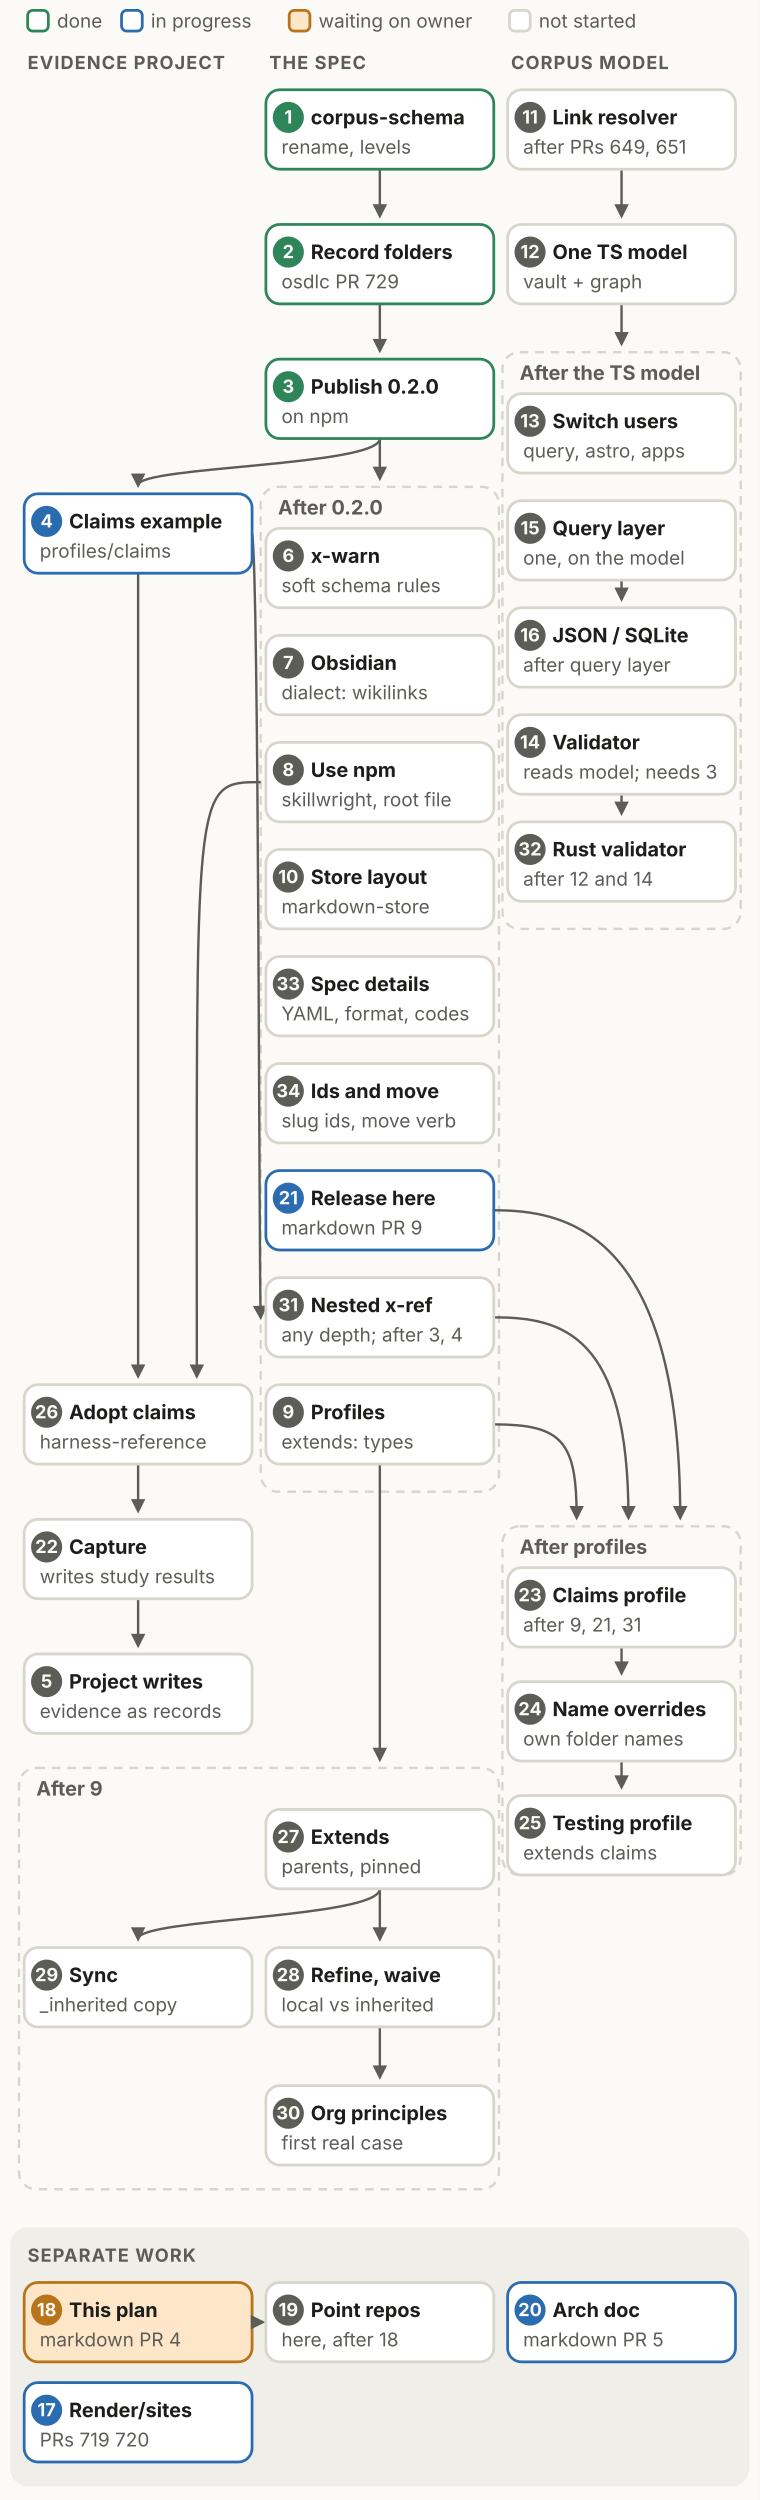
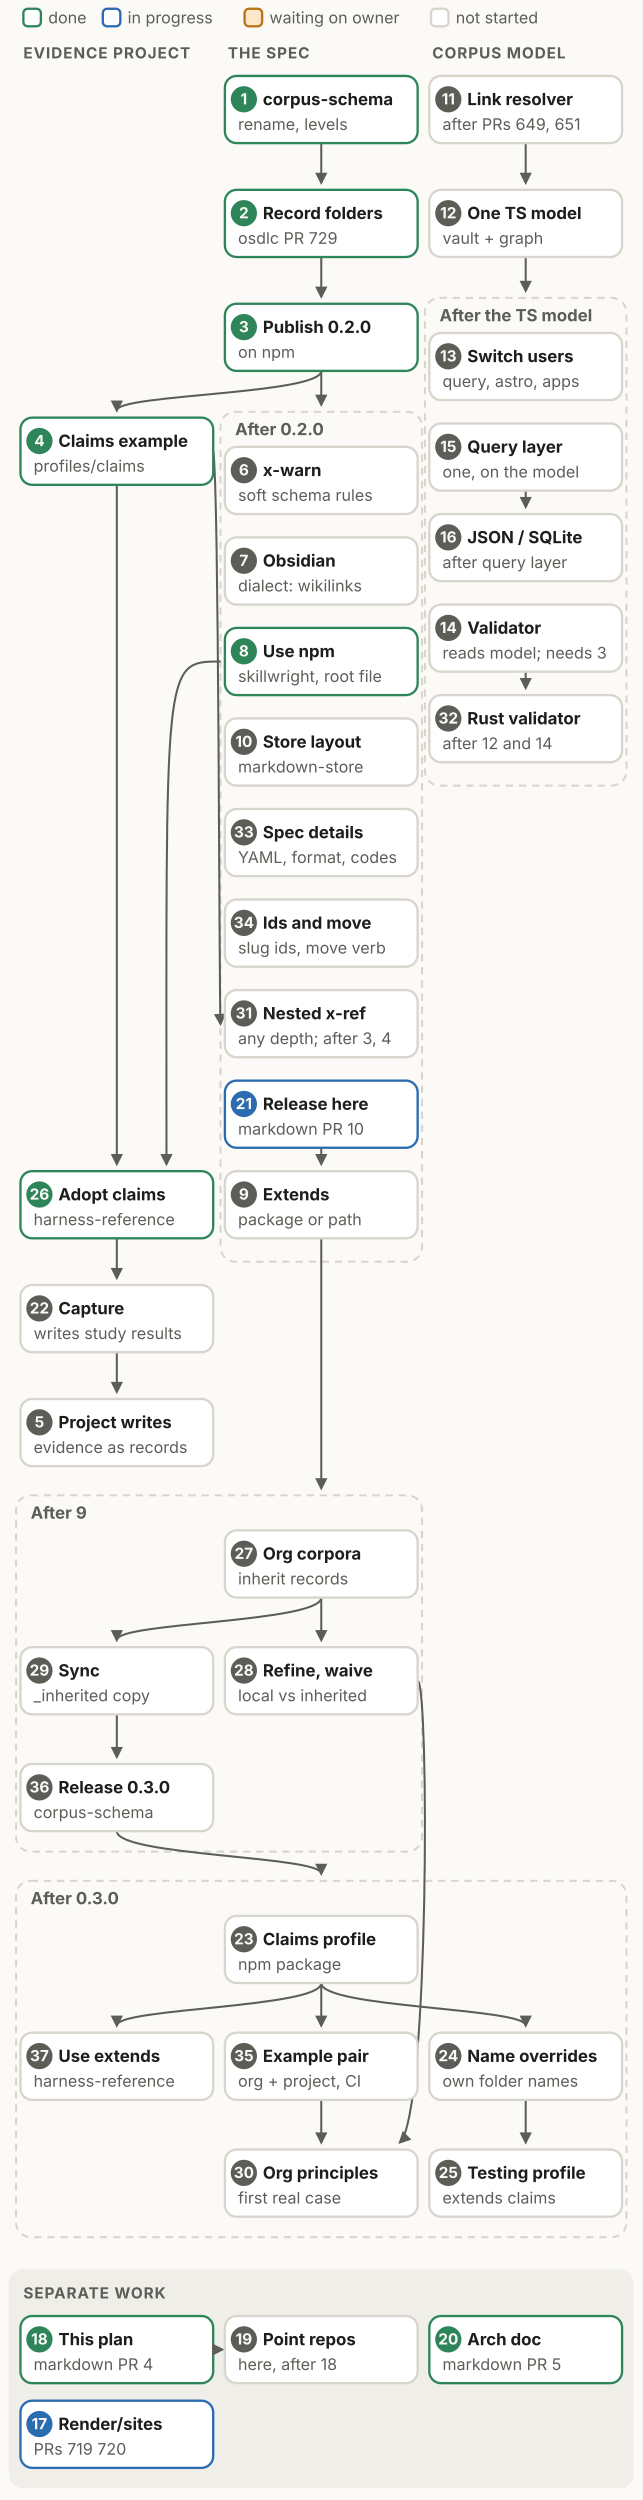
- <svg xmlns="http://www.w3.org/2000/svg" viewBox="0 0 440 1448" width="880" font-family="system-ui, -apple-system, Segoe UI, sans-serif" role="img" aria-label="The task graph, with status and what must come first">
+ <svg xmlns="http://www.w3.org/2000/svg" viewBox="0 0 440 1712" width="880" font-family="system-ui, -apple-system, Segoe UI, sans-serif" role="img" aria-label="The task graph, with status and what must come first">
  <style>
.bg{fill:#fbfaf7} .band{fill:#f0eee8}
.rl{font-size:15px;font-weight:650;fill:#1d1d1b} .rs{font-size:12px;fill:#5d5d58}
.lang{font-size:10.5px;font-weight:700;letter-spacing:.06em;fill:#5d5d58}
.chip rect{fill:#ffffff;stroke-width:1.5} .chip.later rect{fill:none;stroke-dasharray:5 4}
.cn{font-size:13px;font-weight:650;fill:#1d1d1b} .cs{font-size:11px;fill:#5d5d58}
.r-osdlc rect{stroke:#2f855a} .r-osdlc .dot{fill:#2f855a}
.r-md rect{stroke:#b83280} .r-md .dot{fill:#b83280}
.r-dev rect{stroke:#2b6cb0} .r-dev .dot{fill:#2b6cb0}
.r-ont rect{stroke:#6b46c1} .r-ont .dot{fill:#6b46c1}
.r-sw rect{stroke:#c05621} .r-sw .dot{fill:#c05621}
.fb rect{fill:#fde8e8;stroke:#c53030} .fb text{font-size:10.5px;font-weight:700;fill:#c53030}
.dup{stroke:#c53030;stroke-width:1.6;stroke-dasharray:4 3}
.edge{fill:none;stroke:#5d5d58;stroke-width:1.4} .ahp{fill:#5d5d58}
.lvl rect{fill:#ffffff;stroke:#d8d5cc} .prof rect{fill:#fde7c8;stroke:#b8741a}
.tie{stroke:#b8741a;stroke-width:1.6;fill:none}
.task rect{stroke-width:1.6} .tt{font-size:11.5px;font-weight:650;fill:#1d1d1b}
.tn{fill:#1d1d1b} .tnt{font-size:10.5px;font-weight:700;fill:#fbfaf7}
.t-done rect{fill:#ffffff;stroke:#2f855a} .t-done .tn{fill:#2f855a}
.t-doing rect{fill:#ffffff;stroke:#2b6cb0} .t-doing .tn{fill:#2b6cb0}
.t-owner rect{fill:#fde7c8;stroke:#b8741a} .t-owner .tn{fill:#b8741a}
.t-todo rect{fill:#ffffff;stroke:#d8d5cc} .t-todo .tn{fill:#5d5d58}
.group{fill:none;stroke:#d8d5cc;stroke-width:1.4;stroke-dasharray:5 4} .gt{font-size:11.5px;font-weight:650;fill:#5d5d58}
@media (prefers-color-scheme: dark) {
.bg{fill:#16161a} .band{fill:#222227}
.rl{font-size:15px;font-weight:650;fill:#ececea} .rs{font-size:12px;fill:#a3a39d}
.lang{font-size:10.5px;font-weight:700;letter-spacing:.06em;fill:#a3a39d}
.chip rect{fill:#2b2b31;stroke-width:1.5} .chip.later rect{fill:none;stroke-dasharray:5 4}
.cn{font-size:13px;font-weight:650;fill:#ececea} .cs{font-size:11px;fill:#a3a39d}
.r-osdlc rect{stroke:#68d391} .r-osdlc .dot{fill:#68d391}
.r-md rect{stroke:#f687b3} .r-md .dot{fill:#f687b3}
.r-dev rect{stroke:#63b3ed} .r-dev .dot{fill:#63b3ed}
.r-ont rect{stroke:#b794f4} .r-ont .dot{fill:#b794f4}
.r-sw rect{stroke:#f6ad55} .r-sw .dot{fill:#f6ad55}
.fb rect{fill:#3b1d1d;stroke:#fc8181} .fb text{font-size:10.5px;font-weight:700;fill:#fc8181}
.dup{stroke:#fc8181;stroke-width:1.6;stroke-dasharray:4 3}
.edge{fill:none;stroke:#a3a39d;stroke-width:1.4} .ahp{fill:#a3a39d}
.lvl rect{fill:#2b2b31;stroke:#3a3a40} .prof rect{fill:#3d2f1c;stroke:#f6ad55}
.tie{stroke:#f6ad55;stroke-width:1.6;fill:none}
.task rect{stroke-width:1.6} .tt{font-size:11.5px;font-weight:650;fill:#ececea}
.tn{fill:#ececea} .tnt{font-size:10.5px;font-weight:700;fill:#16161a}
.t-done rect{fill:#2b2b31;stroke:#68d391} .t-done .tn{fill:#68d391}
.t-doing rect{fill:#2b2b31;stroke:#63b3ed} .t-doing .tn{fill:#63b3ed}
.t-owner rect{fill:#3d2f1c;stroke:#f6ad55} .t-owner .tn{fill:#f6ad55}
.t-todo rect{fill:#2b2b31;stroke:#3a3a40} .t-todo .tn{fill:#a3a39d}
.group{fill:none;stroke:#3a3a40;stroke-width:1.4;stroke-dasharray:5 4} .gt{font-size:11.5px;font-weight:650;fill:#a3a39d}
}</style>
-   <rect class="bg" width="440" height="1448" />
+   <rect class="bg" width="440" height="1712" />
  <defs>
    <marker id="ah" viewBox="0 0 10 10" refX="8" refY="5" markerWidth="6" markerHeight="6" orient="auto">
      <path d="M0,0L10,5L0,10z" class="ahp" />
    </marker>
  </defs>
  <g class="task t-done">
    <rect x="16" y="6" width="12" height="12" rx="3" />
  </g>
  <text class="cs" x="33" y="16">done</text>
  <g class="task t-doing">
    <rect x="70.4" y="6" width="12" height="12" rx="3" />
  </g>
  <text class="cs" x="87.4" y="16">in progress</text>
  <g class="task t-owner">
    <rect x="167.5" y="6" width="12" height="12" rx="3" />
  </g>
  <text class="cs" x="184.5" y="16">waiting on owner</text>
  <g class="task t-todo">
    <rect x="295.1" y="6" width="12" height="12" rx="3" />
  </g>
  <text class="cs" x="312.1" y="16">not started</text>
  <text class="lang" x="16" y="40">EVIDENCE PROJECT</text>
  <text class="lang" x="156" y="40">THE SPEC</text>
  <text class="lang" x="296" y="40">CORPUS MODEL</text>
  <rect class="group" x="151" y="282" width="138" height="582" rx="10" />
  <text class="gt" x="161" y="298">After 0.2.0</text>
  <path class="edge" d="M220.0,254 C220.0,268.0 220.0,268.0 220.0,277" marker-end="url(#ah)" />
  <rect class="group" x="291" y="204" width="138" height="334" rx="10" />
  <text class="gt" x="301" y="220">After the TS model</text>
  <path class="edge" d="M360.0,176 C360.0,190.0 360.0,190.0 360.0,199" marker-end="url(#ah)" />
  <path class="edge" d="M360.0,336 C360.0,344.0 360.0,344.0 360.0,347" marker-end="url(#ah)" />
  <path class="edge" d="M360.0,460 C360.0,468.0 360.0,468.0 360.0,471" marker-end="url(#ah)" />
  <path class="edge" d="M80.0,332 C80.0,567.0 80.0,567.0 80.0,797" marker-end="url(#ah)" />
  <path class="edge" d="M80.0,848 C80.0,864.0 80.0,864.0 80.0,875" marker-end="url(#ah)" />
  <path class="edge" d="M80.0,926 C80.0,942.0 80.0,942.0 80.0,953" marker-end="url(#ah)" />
+   <path class="edge" d="M220.0,786 C220.0,794.0 220.0,794.0 220.0,797" marker-end="url(#ah)" />
  <path class="edge" d="M151,453.0 C111,453.0 114,453.0 114,797" marker-end="url(#ah)" />
-   <path class="edge" d="M146,309.0 C150,329.0 150,743.0 151,763.0" marker-end="url(#ah)" />
-   <rect class="group" x="291" y="884" width="138" height="202" rx="10" />
-   <text class="gt" x="301" y="900">After profiles</text>
-   <path class="edge" d="M360.0,954 C360.0,964.0 360.0,964.0 360.0,969" marker-end="url(#ah)" />
-   <path class="edge" d="M360.0,1020 C360.0,1030.0 360.0,1030.0 360.0,1035" marker-end="url(#ah)" />
-   <path class="edge" d="M286,701.0 C326,701.0 394,711.0 394,879" marker-end="url(#ah)" />
-   <path class="edge" d="M286,763.0 C326,763.0 364,773.0 364,879" marker-end="url(#ah)" />
-   <path class="edge" d="M286,825.0 C326,825.0 334,835.0 334,879" marker-end="url(#ah)" />
+   <path class="edge" d="M146,309.0 C150,329.0 150,681.0 151,701.0" marker-end="url(#ah)" />
  <rect class="group" x="11" y="1024" width="278" height="244" rx="10" />
  <text class="gt" x="21" y="1040">After 9</text>
  <path class="edge" d="M220.0,1094 C220.0,1111.0 220.0,1111.0 220.0,1123" marker-end="url(#ah)" />
-   <path class="edge" d="M220.0,1174 C220.0,1191.0 220.0,1191.0 220.0,1203" marker-end="url(#ah)" />
  <path class="edge" d="M220.0,1094 C220.0,1111.0 80.0,1111.0 80.0,1123" marker-end="url(#ah)" />
+   <path class="edge" d="M80.0,1174 C80.0,1191.0 80.0,1191.0 80.0,1203" marker-end="url(#ah)" />
  <path class="edge" d="M220.0,848 C220.0,936.0 220.0,936.0 220.0,1019" marker-end="url(#ah)" />
+   <rect class="group" x="11" y="1288" width="418" height="244" rx="10" />
+   <text class="gt" x="21" y="1304">After 0.3.0</text>
+   <path class="edge" d="M80.0,1254 C80.0,1271.0 220.0,1271.0 220.0,1283" marker-end="url(#ah)" />
+   <path class="edge" d="M220.0,1358 C220.0,1375.0 80.0,1375.0 80.0,1387" marker-end="url(#ah)" />
+   <path class="edge" d="M220.0,1358 C220.0,1375.0 220.0,1375.0 220.0,1387" marker-end="url(#ah)" />
+   <path class="edge" d="M220.0,1358 C220.0,1375.0 360.0,1375.0 360.0,1387" marker-end="url(#ah)" />
+   <path class="edge" d="M360.0,1438 C360.0,1455.0 360.0,1455.0 360.0,1467" marker-end="url(#ah)" />
+   <path class="edge" d="M220.0,1438 C220.0,1455.0 220.0,1455.0 220.0,1467" marker-end="url(#ah)" />
+   <path class="edge" d="M286,1151.0 C294,1151.0 294,1447 274,1467" marker-end="url(#ah)" />
  <path class="edge" d="M220.0,98 C220.0,114.0 220.0,114.0 220.0,125" marker-end="url(#ah)" />
  <path class="edge" d="M360.0,98 C360.0,114.0 360.0,114.0 360.0,125" marker-end="url(#ah)" />
  <path class="edge" d="M220.0,176 C220.0,192.0 220.0,192.0 220.0,203" marker-end="url(#ah)" />
  <path class="edge" d="M220.0,254 C220.0,270.0 80.0,270.0 80.0,281" marker-end="url(#ah)" />
-   <g class="task t-doing">
+   <g class="task t-done">
    <rect x="14" y="286" width="132" height="46" rx="8" />
    <circle cx="27" cy="302" r="9" class="tn" />
    <text x="27" y="305.5" text-anchor="middle" class="tnt">4</text>
    <text x="40" y="306" class="tt">Claims example</text>
    <text x="23" y="323" class="cs">profiles/claims</text>
  </g>
  <g class="task t-done">
    <rect x="154" y="52" width="132" height="46" rx="8" />
    <circle cx="167" cy="68" r="9" class="tn" />
    <text x="167" y="71.5" text-anchor="middle" class="tnt">1</text>
    <text x="180" y="72" class="tt">corpus-schema</text>
    <text x="163" y="89" class="cs">rename, levels</text>
  </g>
  <g class="task t-todo">
    <rect x="294" y="52" width="132" height="46" rx="8" />
    <circle cx="307" cy="68" r="9" class="tn" />
    <text x="307" y="71.5" text-anchor="middle" class="tnt">11</text>
    <text x="320" y="72" class="tt">Link resolver</text>
    <text x="303" y="89" class="cs">after PRs 649, 651</text>
  </g>
  <g class="task t-done">
    <rect x="154" y="130" width="132" height="46" rx="8" />
    <circle cx="167" cy="146" r="9" class="tn" />
    <text x="167" y="149.5" text-anchor="middle" class="tnt">2</text>
    <text x="180" y="150" class="tt">Record folders</text>
    <text x="163" y="167" class="cs">osdlc PR 729</text>
  </g>
  <g class="task t-todo">
    <rect x="294" y="130" width="132" height="46" rx="8" />
    <circle cx="307" cy="146" r="9" class="tn" />
    <text x="307" y="149.5" text-anchor="middle" class="tnt">12</text>
    <text x="320" y="150" class="tt">One TS model</text>
    <text x="303" y="167" class="cs">vault + graph</text>
  </g>
  <g class="task t-done">
    <rect x="154" y="208" width="132" height="46" rx="8" />
    <circle cx="167" cy="224" r="9" class="tn" />
    <text x="167" y="227.5" text-anchor="middle" class="tnt">3</text>
    <text x="180" y="228" class="tt">Publish 0.2.0</text>
    <text x="163" y="245" class="cs">on npm</text>
  </g>
  <g class="task t-todo">
    <rect x="154" y="306" width="132" height="46" rx="8" />
    <circle cx="167" cy="322" r="9" class="tn" />
    <text x="167" y="325.5" text-anchor="middle" class="tnt">6</text>
    <text x="180" y="326" class="tt">x-warn</text>
    <text x="163" y="343" class="cs">soft schema rules</text>
  </g>
  <g class="task t-todo">
    <rect x="154" y="368" width="132" height="46" rx="8" />
    <circle cx="167" cy="384" r="9" class="tn" />
    <text x="167" y="387.5" text-anchor="middle" class="tnt">7</text>
    <text x="180" y="388" class="tt">Obsidian</text>
    <text x="163" y="405" class="cs">dialect: wikilinks</text>
  </g>
-   <g class="task t-todo">
+   <g class="task t-done">
    <rect x="154" y="430" width="132" height="46" rx="8" />
    <circle cx="167" cy="446" r="9" class="tn" />
    <text x="167" y="449.5" text-anchor="middle" class="tnt">8</text>
    <text x="180" y="450" class="tt">Use npm</text>
    <text x="163" y="467" class="cs">skillwright, root file</text>
  </g>
  <g class="task t-todo">
    <rect x="154" y="492" width="132" height="46" rx="8" />
    <circle cx="167" cy="508" r="9" class="tn" />
    <text x="167" y="511.5" text-anchor="middle" class="tnt">10</text>
    <text x="180" y="512" class="tt">Store layout</text>
    <text x="163" y="529" class="cs">markdown-store</text>
  </g>
  <g class="task t-todo">
    <rect x="154" y="554" width="132" height="46" rx="8" />
    <circle cx="167" cy="570" r="9" class="tn" />
    <text x="167" y="573.5" text-anchor="middle" class="tnt">33</text>
    <text x="180" y="574" class="tt">Spec details</text>
    <text x="163" y="591" class="cs">YAML, format, codes</text>
  </g>
  <g class="task t-todo">
    <rect x="154" y="616" width="132" height="46" rx="8" />
    <circle cx="167" cy="632" r="9" class="tn" />
    <text x="167" y="635.5" text-anchor="middle" class="tnt">34</text>
    <text x="180" y="636" class="tt">Ids and move</text>
    <text x="163" y="653" class="cs">slug ids, move verb</text>
  </g>
-   <g class="task t-doing">
+   <g class="task t-todo">
    <rect x="154" y="678" width="132" height="46" rx="8" />
    <circle cx="167" cy="694" r="9" class="tn" />
-     <text x="167" y="697.5" text-anchor="middle" class="tnt">21</text>
-     <text x="180" y="698" class="tt">Release here</text>
-     <text x="163" y="715" class="cs">markdown PR 9</text>
-   </g>
-   <g class="task t-todo">
+     <text x="167" y="697.5" text-anchor="middle" class="tnt">31</text>
+     <text x="180" y="698" class="tt">Nested x-ref</text>
+     <text x="163" y="715" class="cs">any depth; after 3, 4</text>
+   </g>
+   <g class="task t-doing">
    <rect x="154" y="740" width="132" height="46" rx="8" />
    <circle cx="167" cy="756" r="9" class="tn" />
-     <text x="167" y="759.5" text-anchor="middle" class="tnt">31</text>
-     <text x="180" y="760" class="tt">Nested x-ref</text>
-     <text x="163" y="777" class="cs">any depth; after 3, 4</text>
+     <text x="167" y="759.5" text-anchor="middle" class="tnt">21</text>
+     <text x="180" y="760" class="tt">Release here</text>
+     <text x="163" y="777" class="cs">markdown PR 10</text>
  </g>
  <g class="task t-todo">
    <rect x="154" y="802" width="132" height="46" rx="8" />
    <circle cx="167" cy="818" r="9" class="tn" />
    <text x="167" y="821.5" text-anchor="middle" class="tnt">9</text>
-     <text x="180" y="822" class="tt">Profiles</text>
-     <text x="163" y="839" class="cs">extends: types</text>
+     <text x="180" y="822" class="tt">Extends</text>
+     <text x="163" y="839" class="cs">package or path</text>
  </g>
  <g class="task t-todo">
    <rect x="294" y="228" width="132" height="46" rx="8" />
    <circle cx="307" cy="244" r="9" class="tn" />
    <text x="307" y="247.5" text-anchor="middle" class="tnt">13</text>
    <text x="320" y="248" class="tt">Switch users</text>
    <text x="303" y="265" class="cs">query, astro, apps</text>
  </g>
  <g class="task t-todo">
    <rect x="294" y="290" width="132" height="46" rx="8" />
    <circle cx="307" cy="306" r="9" class="tn" />
    <text x="307" y="309.5" text-anchor="middle" class="tnt">15</text>
    <text x="320" y="310" class="tt">Query layer</text>
    <text x="303" y="327" class="cs">one, on the model</text>
  </g>
  <g class="task t-todo">
    <rect x="294" y="352" width="132" height="46" rx="8" />
    <circle cx="307" cy="368" r="9" class="tn" />
    <text x="307" y="371.5" text-anchor="middle" class="tnt">16</text>
    <text x="320" y="372" class="tt">JSON / SQLite</text>
    <text x="303" y="389" class="cs">after query layer</text>
  </g>
  <g class="task t-todo">
    <rect x="294" y="414" width="132" height="46" rx="8" />
    <circle cx="307" cy="430" r="9" class="tn" />
    <text x="307" y="433.5" text-anchor="middle" class="tnt">14</text>
    <text x="320" y="434" class="tt">Validator</text>
    <text x="303" y="451" class="cs">reads model; needs 3</text>
  </g>
  <g class="task t-todo">
    <rect x="294" y="476" width="132" height="46" rx="8" />
    <circle cx="307" cy="492" r="9" class="tn" />
    <text x="307" y="495.5" text-anchor="middle" class="tnt">32</text>
    <text x="320" y="496" class="tt">Rust validator</text>
    <text x="303" y="513" class="cs">after 12 and 14</text>
  </g>
-   <g class="task t-todo">
+   <g class="task t-done">
    <rect x="14" y="802" width="132" height="46" rx="8" />
    <circle cx="27" cy="818" r="9" class="tn" />
    <text x="27" y="821.5" text-anchor="middle" class="tnt">26</text>
    <text x="40" y="822" class="tt">Adopt claims</text>
    <text x="23" y="839" class="cs">harness-reference</text>
  </g>
  <g class="task t-todo">
    <rect x="14" y="880" width="132" height="46" rx="8" />
    <circle cx="27" cy="896" r="9" class="tn" />
    <text x="27" y="899.5" text-anchor="middle" class="tnt">22</text>
    <text x="40" y="900" class="tt">Capture</text>
    <text x="23" y="917" class="cs">writes study results</text>
  </g>
  <g class="task t-todo">
    <rect x="14" y="958" width="132" height="46" rx="8" />
    <circle cx="27" cy="974" r="9" class="tn" />
    <text x="27" y="977.5" text-anchor="middle" class="tnt">5</text>
    <text x="40" y="978" class="tt">Project writes</text>
    <text x="23" y="995" class="cs">evidence as records</text>
  </g>
  <g class="task t-todo">
-     <rect x="294" y="908" width="132" height="46" rx="8" />
-     <circle cx="307" cy="924" r="9" class="tn" />
-     <text x="307" y="927.5" text-anchor="middle" class="tnt">23</text>
-     <text x="320" y="928" class="tt">Claims profile</text>
-     <text x="303" y="945" class="cs">after 9, 21, 31</text>
-   </g>
-   <g class="task t-todo">
-     <rect x="294" y="974" width="132" height="46" rx="8" />
-     <circle cx="307" cy="990" r="9" class="tn" />
-     <text x="307" y="993.5" text-anchor="middle" class="tnt">24</text>
-     <text x="320" y="994" class="tt">Name overrides</text>
-     <text x="303" y="1011" class="cs">own folder names</text>
-   </g>
-   <g class="task t-todo">
-     <rect x="294" y="1040" width="132" height="46" rx="8" />
-     <circle cx="307" cy="1056" r="9" class="tn" />
-     <text x="307" y="1059.5" text-anchor="middle" class="tnt">25</text>
-     <text x="320" y="1060" class="tt">Testing profile</text>
-     <text x="303" y="1077" class="cs">extends claims</text>
-   </g>
-   <g class="task t-todo">
    <rect x="154" y="1048" width="132" height="46" rx="8" />
    <circle cx="167" cy="1064" r="9" class="tn" />
    <text x="167" y="1067.5" text-anchor="middle" class="tnt">27</text>
-     <text x="180" y="1068" class="tt">Extends</text>
-     <text x="163" y="1085" class="cs">parents, pinned</text>
+     <text x="180" y="1068" class="tt">Org corpora</text>
+     <text x="163" y="1085" class="cs">inherit records</text>
  </g>
  <g class="task t-todo">
    <rect x="154" y="1128" width="132" height="46" rx="8" />
    <circle cx="167" cy="1144" r="9" class="tn" />
    <text x="167" y="1147.5" text-anchor="middle" class="tnt">28</text>
    <text x="180" y="1148" class="tt">Refine, waive</text>
    <text x="163" y="1165" class="cs">local vs inherited</text>
  </g>
  <g class="task t-todo">
    <rect x="14" y="1128" width="132" height="46" rx="8" />
    <circle cx="27" cy="1144" r="9" class="tn" />
    <text x="27" y="1147.5" text-anchor="middle" class="tnt">29</text>
    <text x="40" y="1148" class="tt">Sync</text>
    <text x="23" y="1165" class="cs">_inherited copy</text>
  </g>
  <g class="task t-todo">
-     <rect x="154" y="1208" width="132" height="46" rx="8" />
-     <circle cx="167" cy="1224" r="9" class="tn" />
-     <text x="167" y="1227.5" text-anchor="middle" class="tnt">30</text>
-     <text x="180" y="1228" class="tt">Org principles</text>
-     <text x="163" y="1245" class="cs">first real case</text>
-   </g>
-   <rect class="band" x="6" y="1290" width="428" height="150" rx="10" />
-   <text class="lang" x="16" y="1310">SEPARATE WORK</text>
-   <g class="task t-owner">
-     <rect x="14" y="1322" width="132" height="46" rx="8" />
-     <circle cx="27" cy="1338" r="9" class="tn" />
-     <text x="27" y="1341.5" text-anchor="middle" class="tnt">18</text>
-     <text x="40" y="1342" class="tt">This plan</text>
-     <text x="23" y="1359" class="cs">markdown PR 4</text>
-   </g>
-   <line class="edge" x1="147" y1="1345.0" x2="152" y2="1345.0" marker-end="url(#ah)" />
-   <g class="task t-todo">
-     <rect x="154" y="1322" width="132" height="46" rx="8" />
-     <circle cx="167" cy="1338" r="9" class="tn" />
-     <text x="167" y="1341.5" text-anchor="middle" class="tnt">19</text>
-     <text x="180" y="1342" class="tt">Point repos</text>
-     <text x="163" y="1359" class="cs">here, after 18</text>
+     <rect x="14" y="1208" width="132" height="46" rx="8" />
+     <circle cx="27" cy="1224" r="9" class="tn" />
+     <text x="27" y="1227.5" text-anchor="middle" class="tnt">36</text>
+     <text x="40" y="1228" class="tt">Release 0.3.0</text>
+     <text x="23" y="1245" class="cs">corpus-schema</text>
+   </g>
+   <g class="task t-todo">
+     <rect x="154" y="1312" width="132" height="46" rx="8" />
+     <circle cx="167" cy="1328" r="9" class="tn" />
+     <text x="167" y="1331.5" text-anchor="middle" class="tnt">23</text>
+     <text x="180" y="1332" class="tt">Claims profile</text>
+     <text x="163" y="1349" class="cs">npm package</text>
+   </g>
+   <g class="task t-todo">
+     <rect x="14" y="1392" width="132" height="46" rx="8" />
+     <circle cx="27" cy="1408" r="9" class="tn" />
+     <text x="27" y="1411.5" text-anchor="middle" class="tnt">37</text>
+     <text x="40" y="1412" class="tt">Use extends</text>
+     <text x="23" y="1429" class="cs">harness-reference</text>
+   </g>
+   <g class="task t-todo">
+     <rect x="154" y="1392" width="132" height="46" rx="8" />
+     <circle cx="167" cy="1408" r="9" class="tn" />
+     <text x="167" y="1411.5" text-anchor="middle" class="tnt">35</text>
+     <text x="180" y="1412" class="tt">Example pair</text>
+     <text x="163" y="1429" class="cs">org + project, CI</text>
+   </g>
+   <g class="task t-todo">
+     <rect x="294" y="1392" width="132" height="46" rx="8" />
+     <circle cx="307" cy="1408" r="9" class="tn" />
+     <text x="307" y="1411.5" text-anchor="middle" class="tnt">24</text>
+     <text x="320" y="1412" class="tt">Name overrides</text>
+     <text x="303" y="1429" class="cs">own folder names</text>
+   </g>
+   <g class="task t-todo">
+     <rect x="154" y="1472" width="132" height="46" rx="8" />
+     <circle cx="167" cy="1488" r="9" class="tn" />
+     <text x="167" y="1491.5" text-anchor="middle" class="tnt">30</text>
+     <text x="180" y="1492" class="tt">Org principles</text>
+     <text x="163" y="1509" class="cs">first real case</text>
+   </g>
+   <g class="task t-todo">
+     <rect x="294" y="1472" width="132" height="46" rx="8" />
+     <circle cx="307" cy="1488" r="9" class="tn" />
+     <text x="307" y="1491.5" text-anchor="middle" class="tnt">25</text>
+     <text x="320" y="1492" class="tt">Testing profile</text>
+     <text x="303" y="1509" class="cs">extends claims</text>
+   </g>
+   <rect class="band" x="6" y="1554" width="428" height="150" rx="10" />
+   <text class="lang" x="16" y="1574">SEPARATE WORK</text>
+   <g class="task t-done">
+     <rect x="14" y="1586" width="132" height="46" rx="8" />
+     <circle cx="27" cy="1602" r="9" class="tn" />
+     <text x="27" y="1605.5" text-anchor="middle" class="tnt">18</text>
+     <text x="40" y="1606" class="tt">This plan</text>
+     <text x="23" y="1623" class="cs">markdown PR 4</text>
+   </g>
+   <line class="edge" x1="147" y1="1609.0" x2="152" y2="1609.0" marker-end="url(#ah)" />
+   <g class="task t-todo">
+     <rect x="154" y="1586" width="132" height="46" rx="8" />
+     <circle cx="167" cy="1602" r="9" class="tn" />
+     <text x="167" y="1605.5" text-anchor="middle" class="tnt">19</text>
+     <text x="180" y="1606" class="tt">Point repos</text>
+     <text x="163" y="1623" class="cs">here, after 18</text>
+   </g>
+   <g class="task t-done">
+     <rect x="294" y="1586" width="132" height="46" rx="8" />
+     <circle cx="307" cy="1602" r="9" class="tn" />
+     <text x="307" y="1605.5" text-anchor="middle" class="tnt">20</text>
+     <text x="320" y="1606" class="tt">Arch doc</text>
+     <text x="303" y="1623" class="cs">markdown PR 5</text>
  </g>
  <g class="task t-doing">
-     <rect x="294" y="1322" width="132" height="46" rx="8" />
-     <circle cx="307" cy="1338" r="9" class="tn" />
-     <text x="307" y="1341.5" text-anchor="middle" class="tnt">20</text>
-     <text x="320" y="1342" class="tt">Arch doc</text>
-     <text x="303" y="1359" class="cs">markdown PR 5</text>
-   </g>
-   <g class="task t-doing">
-     <rect x="14" y="1380" width="132" height="46" rx="8" />
-     <circle cx="27" cy="1396" r="9" class="tn" />
-     <text x="27" y="1399.5" text-anchor="middle" class="tnt">17</text>
-     <text x="40" y="1400" class="tt">Render/sites</text>
-     <text x="23" y="1417" class="cs">PRs 719 720</text>
+     <rect x="14" y="1644" width="132" height="46" rx="8" />
+     <circle cx="27" cy="1660" r="9" class="tn" />
+     <text x="27" y="1663.5" text-anchor="middle" class="tnt">17</text>
+     <text x="40" y="1664" class="tt">Render/sites</text>
+     <text x="23" y="1681" class="cs">PRs 719 720</text>
  </g>
</svg>
